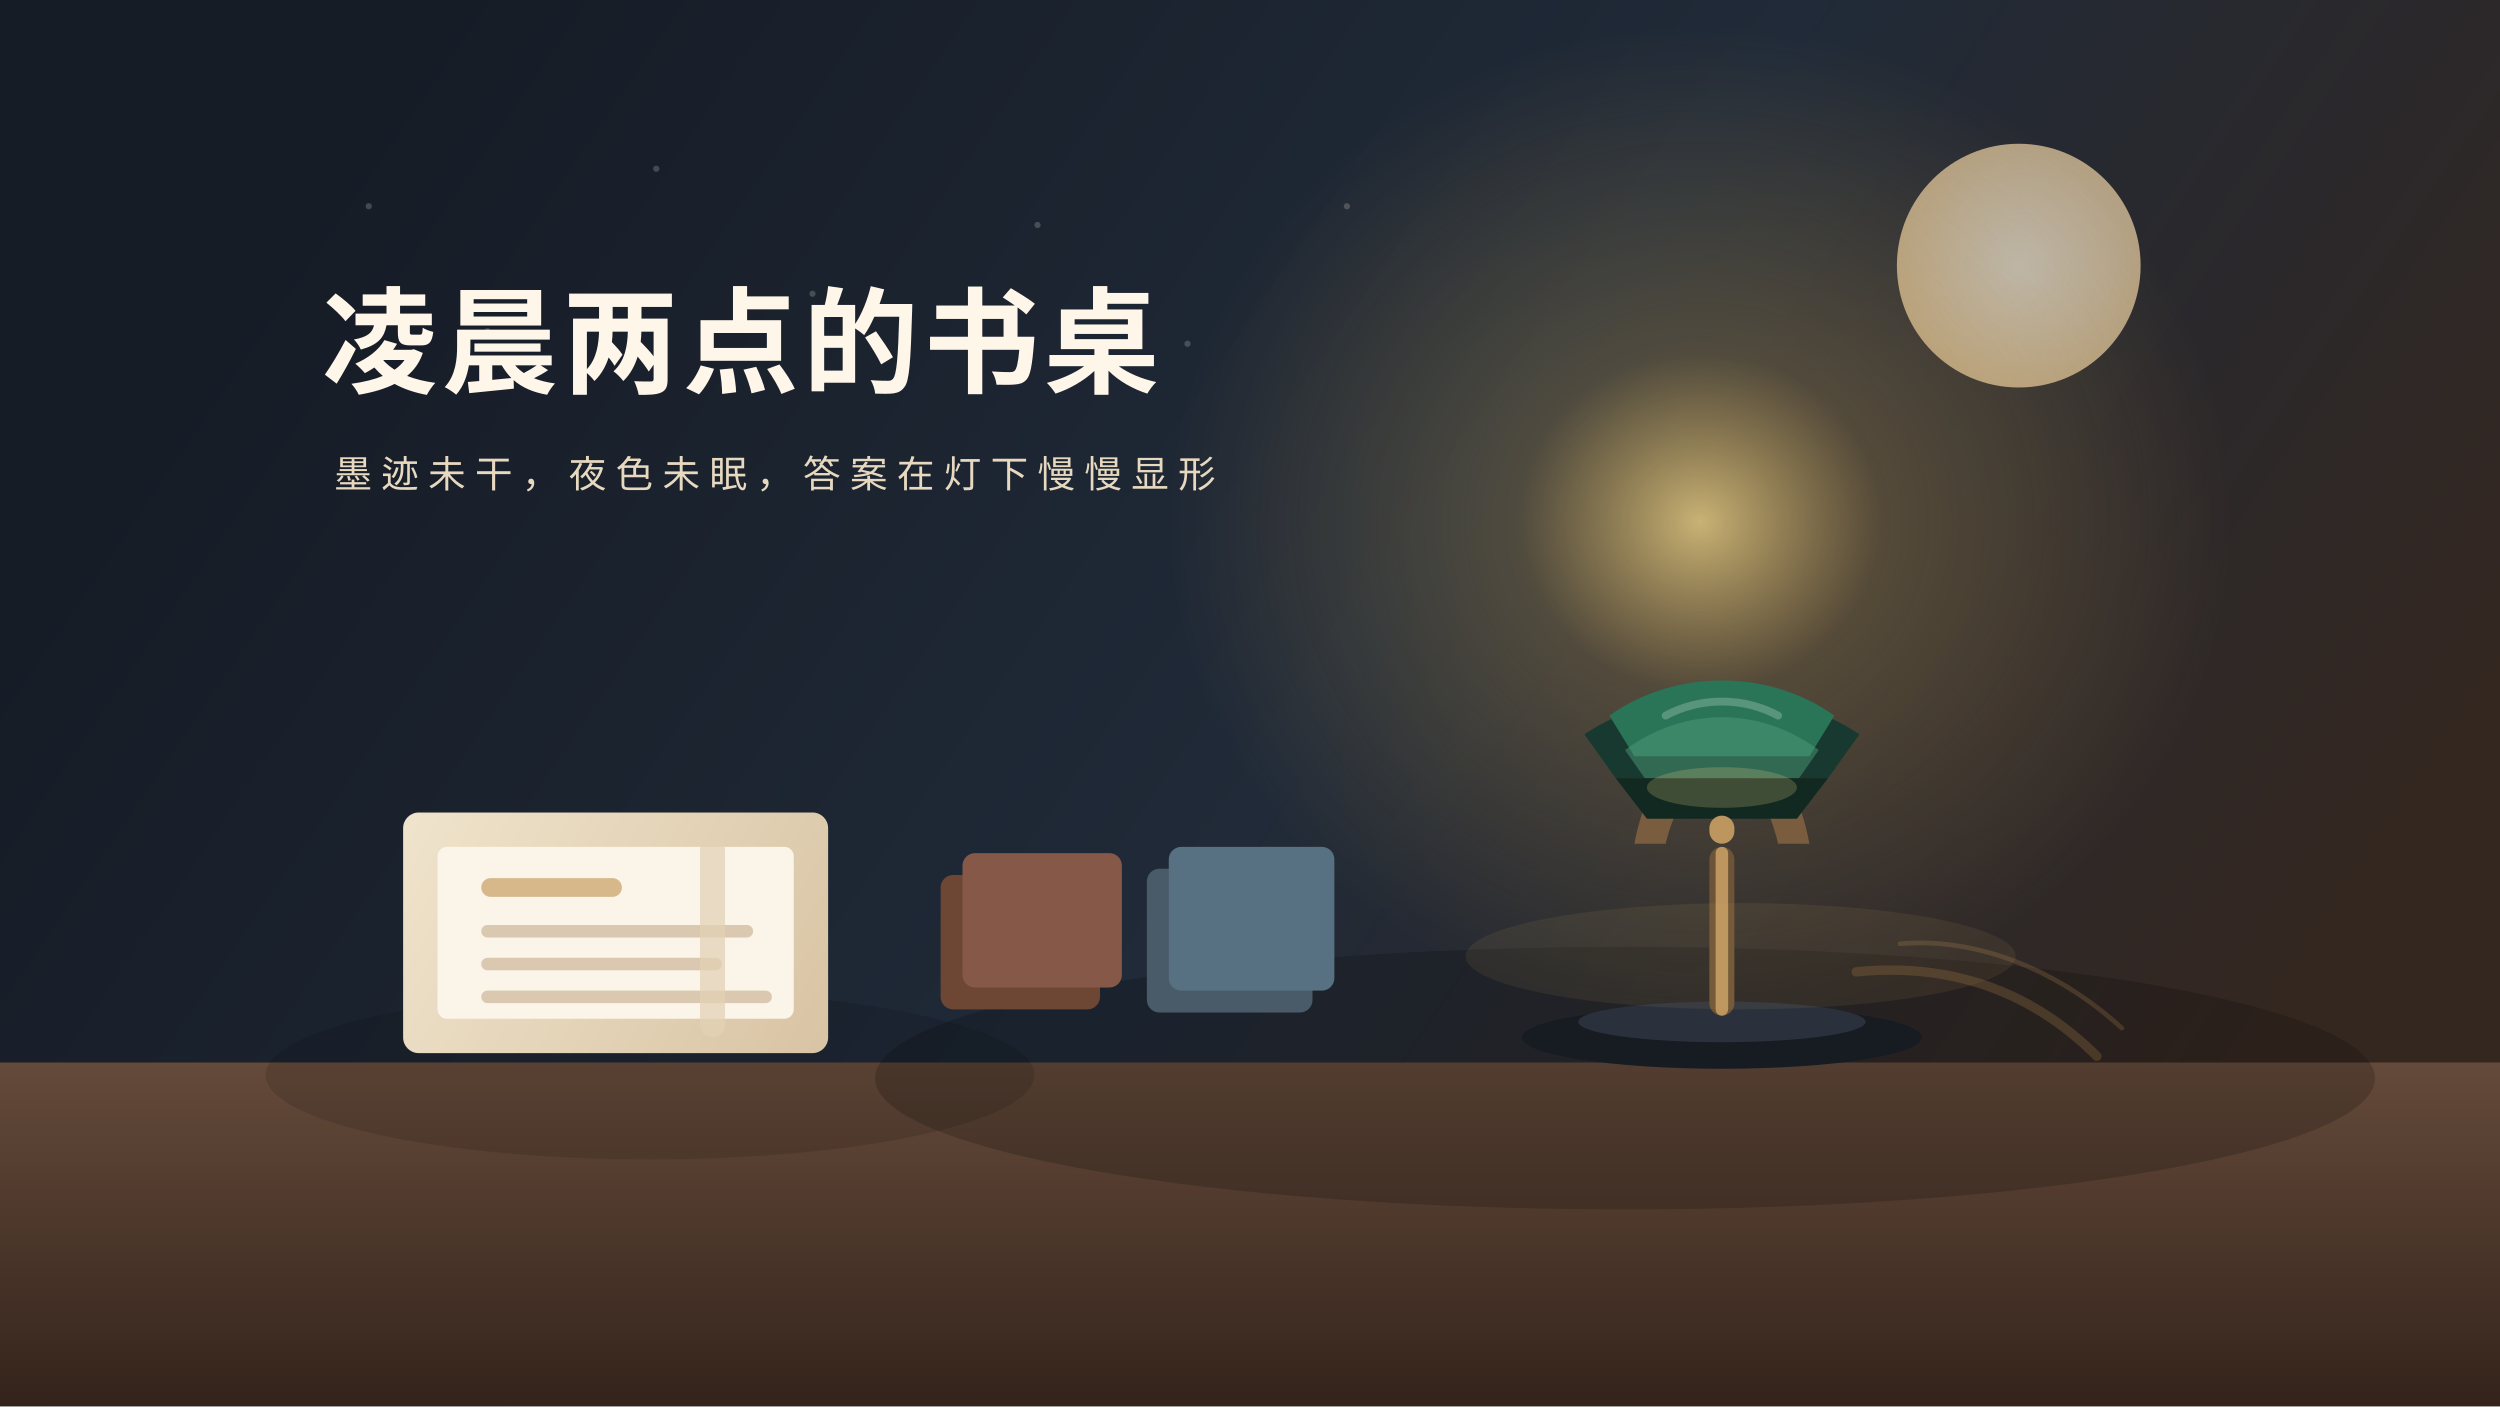
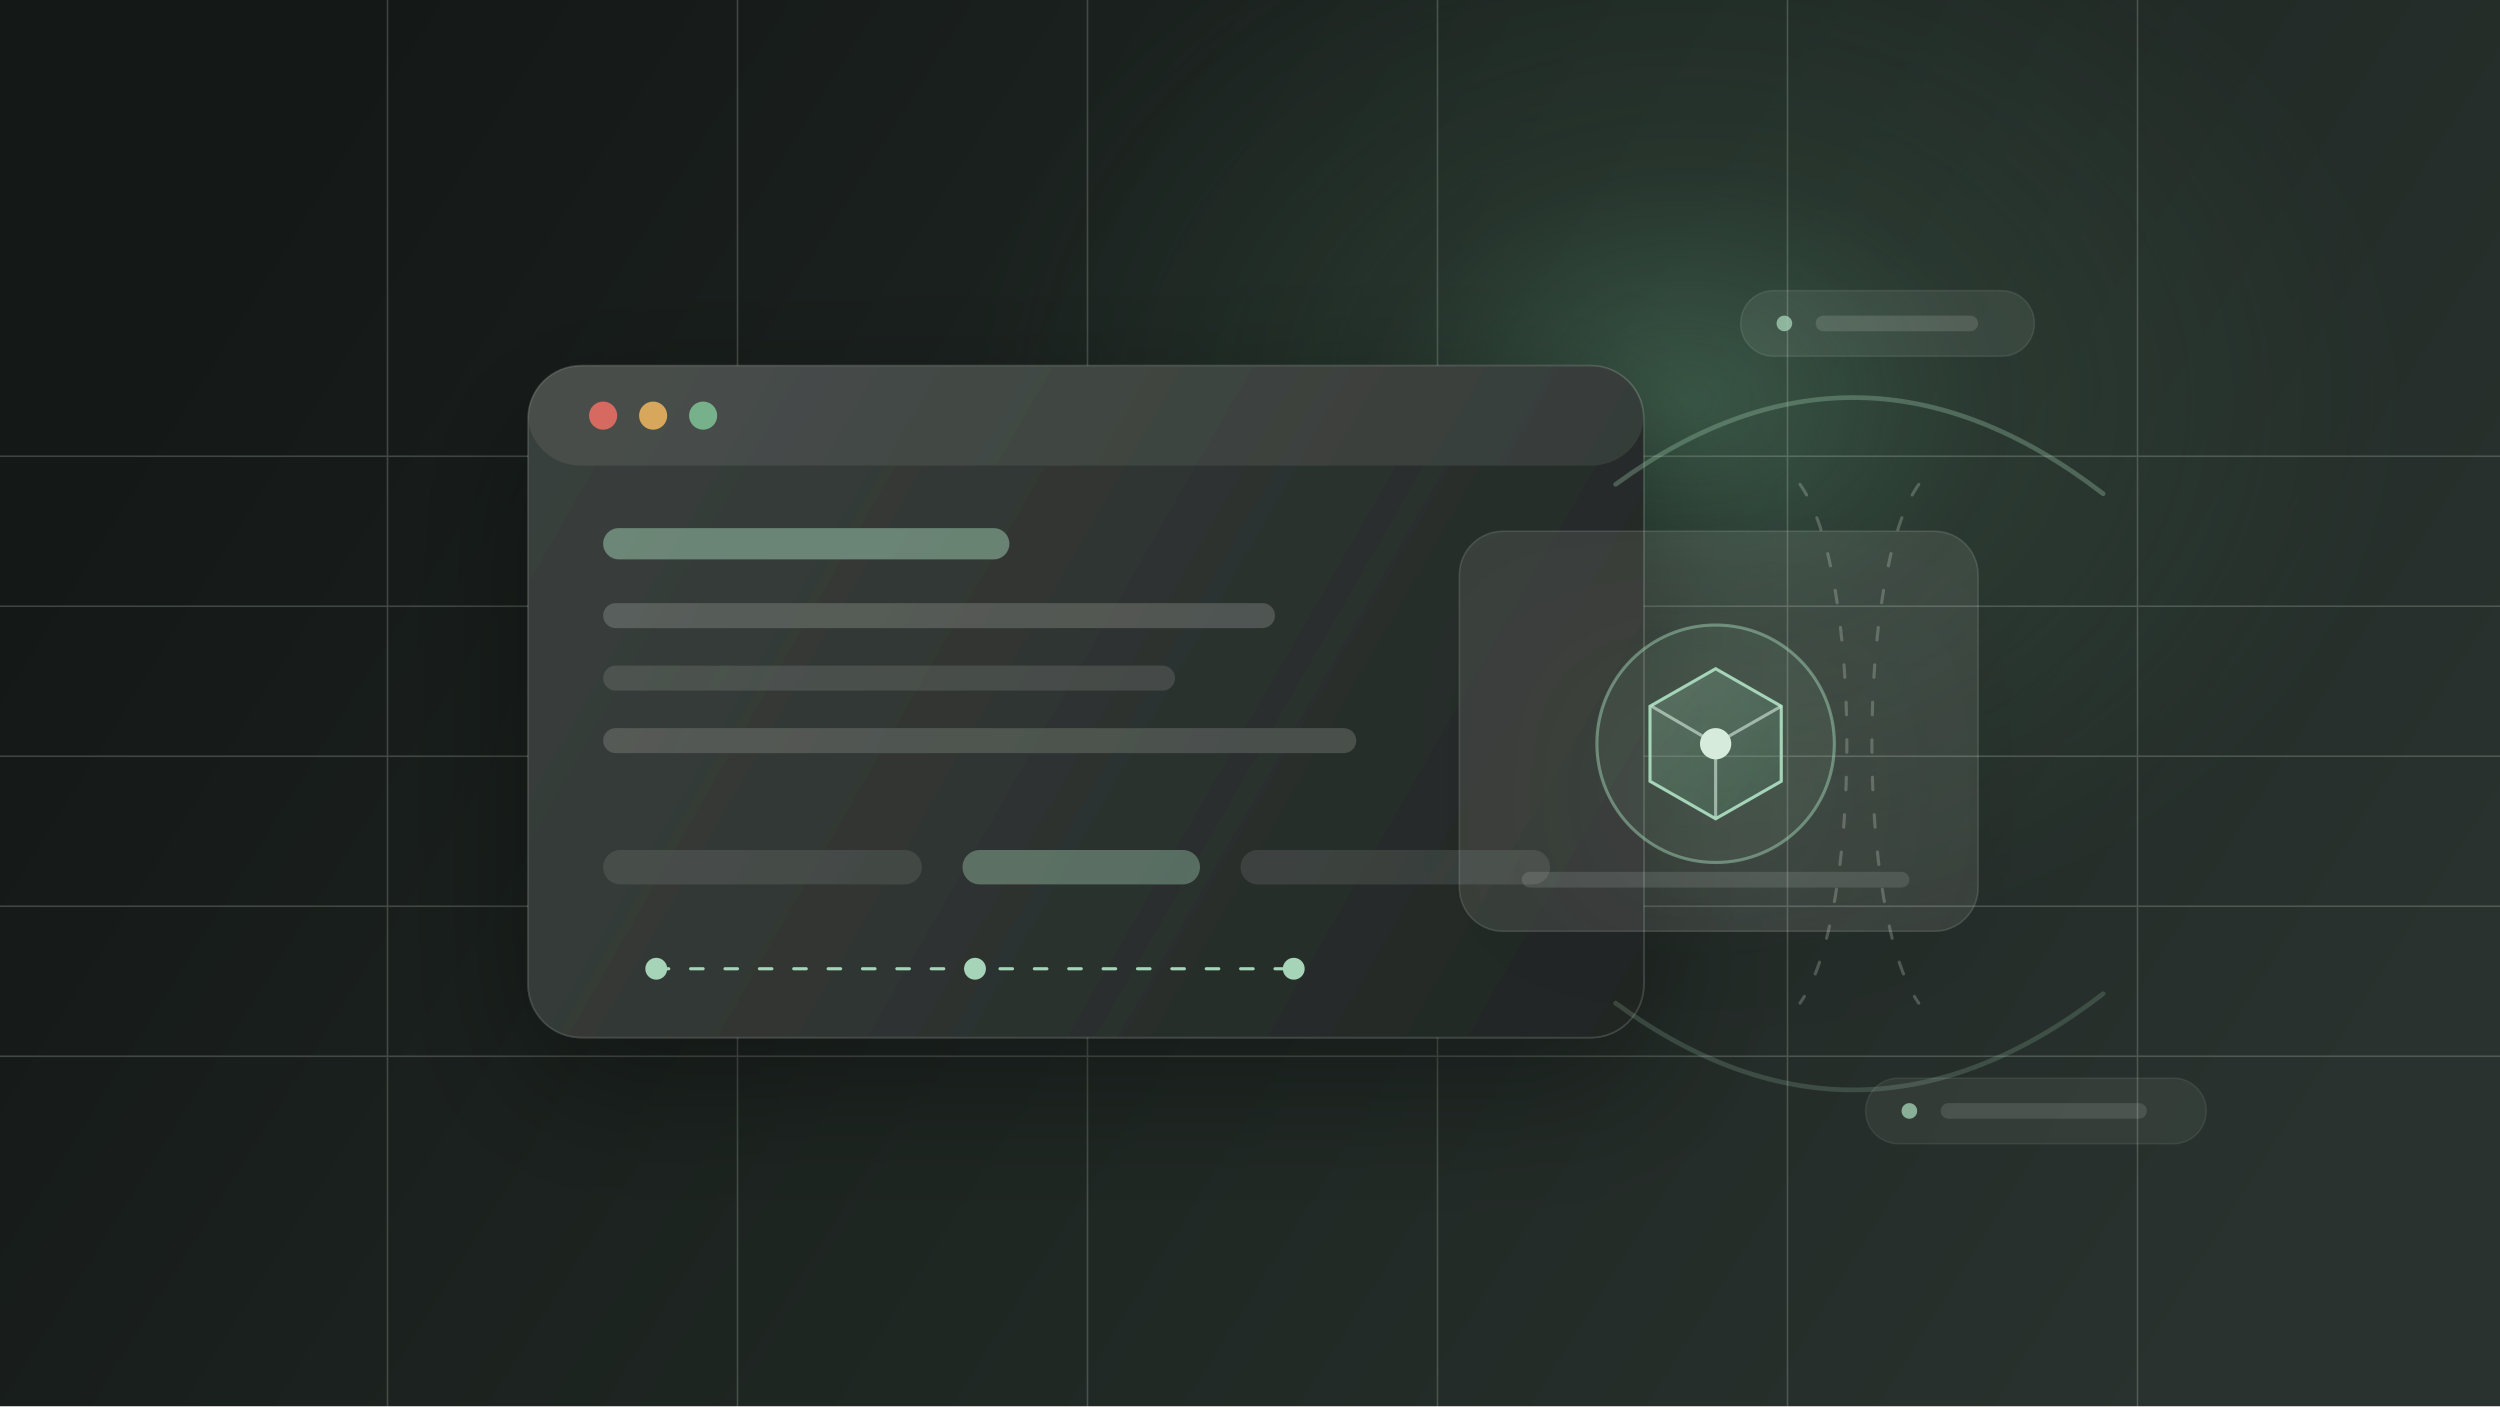
<svg xmlns="http://www.w3.org/2000/svg" width="1600" height="900" viewBox="0 0 1600 900" fill="none">
  <defs>
-     <linearGradient id="bg" x1="220" y1="92" x2="1326" y2="846" gradientUnits="userSpaceOnUse">
-       <stop stop-color="#161C26" />
-       <stop offset="0.54" stop-color="#202A38" />
-       <stop offset="1" stop-color="#342720" />
+     <linearGradient id="bg" x1="192" y1="80" x2="1418" y2="850" gradientUnits="userSpaceOnUse">
+       <stop stop-color="#141817" />
+       <stop offset="0.48" stop-color="#1E2622" />
+       <stop offset="1" stop-color="#29322E" />
    </linearGradient>
-     <linearGradient id="desk" x1="0" y1="680" x2="0" y2="900" gradientUnits="userSpaceOnUse">
-       <stop stop-color="#644A3A" />
-       <stop offset="1" stop-color="#34231B" />
+     <radialGradient id="halo" cx="0" cy="0" r="1" gradientUnits="userSpaceOnUse" gradientTransform="translate(1080 256) rotate(90) scale(360 460)">
+       <stop stop-color="#62A37D" stop-opacity="0.38" />
+       <stop offset="0.42" stop-color="#62A37D" stop-opacity="0.11" />
+       <stop offset="1" stop-color="#62A37D" stop-opacity="0" />
+     </radialGradient>
+     <linearGradient id="glass" x1="394" y1="248" x2="1236" y2="732" gradientUnits="userSpaceOnUse">
+       <stop stop-color="#F7FAF2" stop-opacity="0.18" />
+       <stop offset="1" stop-color="#F7FAF2" stop-opacity="0.04" />
    </linearGradient>
-     <radialGradient id="moon" cx="0" cy="0" r="1" gradientUnits="userSpaceOnUse" gradientTransform="translate(1292 170) rotate(90) scale(78)">
-       <stop stop-color="#FFF8E8" />
-       <stop offset="1" stop-color="#F5D8A8" />
-     </radialGradient>
-     <radialGradient id="lampGlow" cx="0" cy="0" r="1" gradientUnits="userSpaceOnUse" gradientTransform="translate(1088 334) rotate(90) scale(318 340)">
-       <stop stop-color="#F7D988" stop-opacity="0.78" />
-       <stop offset="0.34" stop-color="#E3B357" stop-opacity="0.24" />
-       <stop offset="1" stop-color="#E3B357" stop-opacity="0" />
-     </radialGradient>
-     <linearGradient id="paper" x1="264" y1="522" x2="540" y2="674" gradientUnits="userSpaceOnUse">
-       <stop stop-color="#EFE3CB" />
-       <stop offset="1" stop-color="#D8C3A3" />
+     <linearGradient id="accent" x1="0" y1="0" x2="1" y2="1">
+       <stop stop-color="#A6D4B8" />
+       <stop offset="1" stop-color="#4C8A69" />
    </linearGradient>
+     <filter id="softShadow" x="0" y="0" width="1600" height="900" filterUnits="userSpaceOnUse" color-interpolation-filters="sRGB">
+       <feDropShadow dx="0" dy="30" stdDeviation="46" flood-color="#0B100E" flood-opacity="0.34" />
+     </filter>
  </defs>
  <rect width="1600" height="900" fill="url(#bg)" />
-   <circle cx="1292" cy="170" r="78" fill="url(#moon)" fill-opacity="0.68" />
-   <circle cx="1088" cy="334" r="340" fill="url(#lampGlow)" />
+   <circle cx="1080" cy="256" r="460" fill="url(#halo)" />
  <g opacity="0.2">
-     <circle cx="236" cy="132" r="2" fill="#FFF6E7" />
-     <circle cx="312" cy="212" r="2" fill="#FFF6E7" />
-     <circle cx="420" cy="108" r="2" fill="#FFF6E7" />
-     <circle cx="520" cy="188" r="2" fill="#FFF6E7" />
-     <circle cx="664" cy="144" r="2" fill="#FFF6E7" />
-     <circle cx="760" cy="220" r="2" fill="#FFF6E7" />
-     <circle cx="862" cy="132" r="2" fill="#FFF6E7" />
+     <path d="M0 676H1600" stroke="#EDF4EC" />
+     <path d="M0 580H1600" stroke="#EDF4EC" />
+     <path d="M0 484H1600" stroke="#EDF4EC" />
+     <path d="M0 388H1600" stroke="#EDF4EC" />
+     <path d="M0 292H1600" stroke="#EDF4EC" />
+     <path d="M248 0V900" stroke="#EDF4EC" />
+     <path d="M472 0V900" stroke="#EDF4EC" />
+     <path d="M696 0V900" stroke="#EDF4EC" />
+     <path d="M920 0V900" stroke="#EDF4EC" />
+     <path d="M1144 0V900" stroke="#EDF4EC" />
+     <path d="M1368 0V900" stroke="#EDF4EC" />
  </g>
-   <rect y="680" width="1600" height="220" fill="url(#desk)" />
-   <ellipse cx="1040" cy="690" rx="480" ry="84" fill="#000" fill-opacity="0.18" />
-   <ellipse cx="416" cy="688" rx="246" ry="54" fill="#000" fill-opacity="0.12" />
-   <rect x="258" y="520" width="272" height="154" rx="10" fill="url(#paper)" />
-   <rect x="280" y="542" width="228" height="110" rx="6" fill="#FBF4E8" />
-   <rect x="308" y="562" width="90" height="12" rx="6" fill="#D6B88A" />
-   <rect x="308" y="592" width="174" height="8" rx="4" fill="#DAC9B0" />
-   <rect x="308" y="613" width="154" height="8" rx="4" fill="#DAC9B0" />
-   <rect x="308" y="634" width="186" height="8" rx="4" fill="#DAC9B0" />
-   <rect x="448" y="536" width="16" height="128" rx="8" fill="#E2D1B5" fill-opacity="0.72" />
-   <rect x="602" y="560" width="102" height="86" rx="8" fill="#6E4634" />
-   <rect x="616" y="546" width="102" height="86" rx="8" fill="#865847" />
-   <rect x="734" y="556" width="106" height="92" rx="8" fill="#495A68" />
-   <rect x="748" y="542" width="106" height="92" rx="8" fill="#587182" />
-   <ellipse cx="1102" cy="664" rx="128" ry="20" fill="#171B22" />
-   <ellipse cx="1102" cy="654" rx="92" ry="13" fill="#2A313D" />
-   <rect x="1094" y="542" width="16" height="108" rx="8" fill="#6D5337" />
-   <rect x="1098" y="542" width="8" height="108" rx="4" fill="#BC955F" />
-   <path d="M1046 540C1054 496 1080 468 1102 456C1126 468 1150 496 1158 540H1138C1132 514 1118 492 1102 482C1088 492 1072 514 1066 540H1046Z" fill="#7A5D3F" />
-   <path d="M1014 470C1060 438 1144 438 1190 470L1170 498H1034L1014 470Z" fill="#17392F" />
-   <path d="M1030 458C1072 428 1132 428 1174 458L1158 484H1046L1030 458Z" fill="#2A7458" />
-   <path d="M1040 480C1078 452 1126 452 1164 480L1150 500H1054L1040 480Z" fill="#4D9A78" fill-opacity="0.5" />
-   <path d="M1034 498H1170L1150 524H1054L1034 498Z" fill="#112921" />
-   <rect x="1094" y="522" width="16" height="18" rx="8" fill="#BC955F" />
-   <ellipse cx="1102" cy="504" rx="48" ry="13" fill="#EBCF82" fill-opacity="0.22" />
-   <path d="M1066 458C1088 446 1116 446 1138 458" stroke="#CFE8DA" stroke-width="5" stroke-linecap="round" opacity="0.28" />
-   <ellipse cx="1114" cy="612" rx="176" ry="34" fill="#E6BE68" fill-opacity="0.08" />
-   <path d="M1188 622C1248 616 1300 634 1342 676" stroke="#A57946" stroke-width="6" stroke-linecap="round" opacity="0.28" />
-   <path d="M1216 604C1262 600 1314 618 1358 658" stroke="#C18E54" stroke-width="3" stroke-linecap="round" opacity="0.22" />
-   <text x="206" y="246" fill="#FFF6EA" font-size="74" font-family="Georgia, 'Noto Serif SC', serif" font-weight="700" letter-spacing="3">
-     凌晨两点的书桌
-   </text>
-   <text x="214" y="312" fill="#E7D8C0" font-size="24" font-family="'PingFang SC', 'Microsoft YaHei', sans-serif" letter-spacing="6">
-     墨迹未干，夜色未眠，答案在灯下慢慢显形
-   </text>
+   <g filter="url(#softShadow)">
+     <rect x="338" y="234" width="714" height="430" rx="34" fill="#101614" stroke="#F7FAF2" stroke-opacity="0.14" />
+     <rect x="338" y="234" width="714" height="430" rx="34" fill="url(#glass)" />
+     <rect x="338" y="234" width="714" height="64" rx="34" fill="#F7FAF2" fill-opacity="0.08" />
+     <circle cx="386" cy="266" r="9" fill="#D66B61" />
+     <circle cx="418" cy="266" r="9" fill="#D7A85C" />
+     <circle cx="450" cy="266" r="9" fill="#77B18C" />
+     <rect x="386" y="338" width="260" height="20" rx="10" fill="#A6D4B8" fill-opacity="0.48" />
+     <rect x="386" y="386" width="430" height="16" rx="8" fill="#F7FAF2" fill-opacity="0.18" />
+     <rect x="386" y="426" width="366" height="16" rx="8" fill="#F7FAF2" fill-opacity="0.12" />
+     <rect x="386" y="466" width="482" height="16" rx="8" fill="#F7FAF2" fill-opacity="0.16" />
+     <rect x="386" y="544" width="204" height="22" rx="11" fill="#F7FAF2" fill-opacity="0.1" />
+     <rect x="616" y="544" width="152" height="22" rx="11" fill="#A6D4B8" fill-opacity="0.38" />
+     <rect x="794" y="544" width="198" height="22" rx="11" fill="#F7FAF2" fill-opacity="0.1" />
+     <path d="M420 620H828" stroke="#A6D4B8" stroke-width="2" stroke-linecap="round" stroke-dasharray="8 14" />
+     <circle cx="420" cy="620" r="7" fill="#A6D4B8" />
+     <circle cx="624" cy="620" r="7" fill="#A6D4B8" />
+     <circle cx="828" cy="620" r="7" fill="#A6D4B8" />
+   </g>
+   <g filter="url(#softShadow)">
+     <rect x="934" y="340" width="332" height="256" rx="28" fill="#F7FAF2" fill-opacity="0.09" stroke="#F7FAF2" stroke-opacity="0.13" />
+     <path d="M1098 400C1140 400 1174 434 1174 476C1174 518 1140 552 1098 552C1056 552 1022 518 1022 476C1022 434 1056 400 1098 400Z" fill="#A6D4B8" fill-opacity="0.08" stroke="#A6D4B8" stroke-opacity="0.48" stroke-width="2" />
+     <path d="M1098 428L1140 452V500L1098 524L1056 500V452L1098 428Z" fill="url(#accent)" fill-opacity="0.24" stroke="#A6D4B8" stroke-width="2" />
+     <path d="M1057 452L1098 476L1140 452" stroke="#D7EBDD" stroke-width="2" stroke-opacity="0.6" />
+     <path d="M1098 476V523" stroke="#D7EBDD" stroke-width="2" stroke-opacity="0.6" />
+     <circle cx="1098" cy="476" r="10" fill="#D7EBDD" />
+     <rect x="974" y="558" width="248" height="10" rx="5" fill="#F7FAF2" fill-opacity="0.12" />
+   </g>
+   <g opacity="0.9">
+     <path d="M1034 310C1138 234 1242 236 1346 316" stroke="#A6D4B8" stroke-width="3" stroke-linecap="round" stroke-opacity="0.34" />
+     <path d="M1034 642C1138 718 1242 716 1346 636" stroke="#A6D4B8" stroke-width="3" stroke-linecap="round" stroke-opacity="0.22" />
+     <path d="M1152 310C1192 366 1192 586 1152 642" stroke="#F7FAF2" stroke-width="2" stroke-linecap="round" stroke-dasharray="8 16" stroke-opacity="0.24" />
+     <path d="M1228 310C1188 366 1188 586 1228 642" stroke="#F7FAF2" stroke-width="2" stroke-linecap="round" stroke-dasharray="8 16" stroke-opacity="0.24" />
+   </g>
+   <g opacity="0.78">
+     <rect x="1114" y="186" width="188" height="42" rx="21" fill="#F7FAF2" fill-opacity="0.1" stroke="#F7FAF2" stroke-opacity="0.12" />
+     <circle cx="1142" cy="207" r="5" fill="#A6D4B8" />
+     <rect x="1162" y="202" width="104" height="10" rx="5" fill="#F7FAF2" fill-opacity="0.18" />
+     <rect x="1194" y="690" width="218" height="42" rx="21" fill="#F7FAF2" fill-opacity="0.08" stroke="#F7FAF2" stroke-opacity="0.1" />
+     <circle cx="1222" cy="711" r="5" fill="#A6D4B8" />
+     <rect x="1242" y="706" width="132" height="10" rx="5" fill="#F7FAF2" fill-opacity="0.16" />
+   </g>
</svg>
